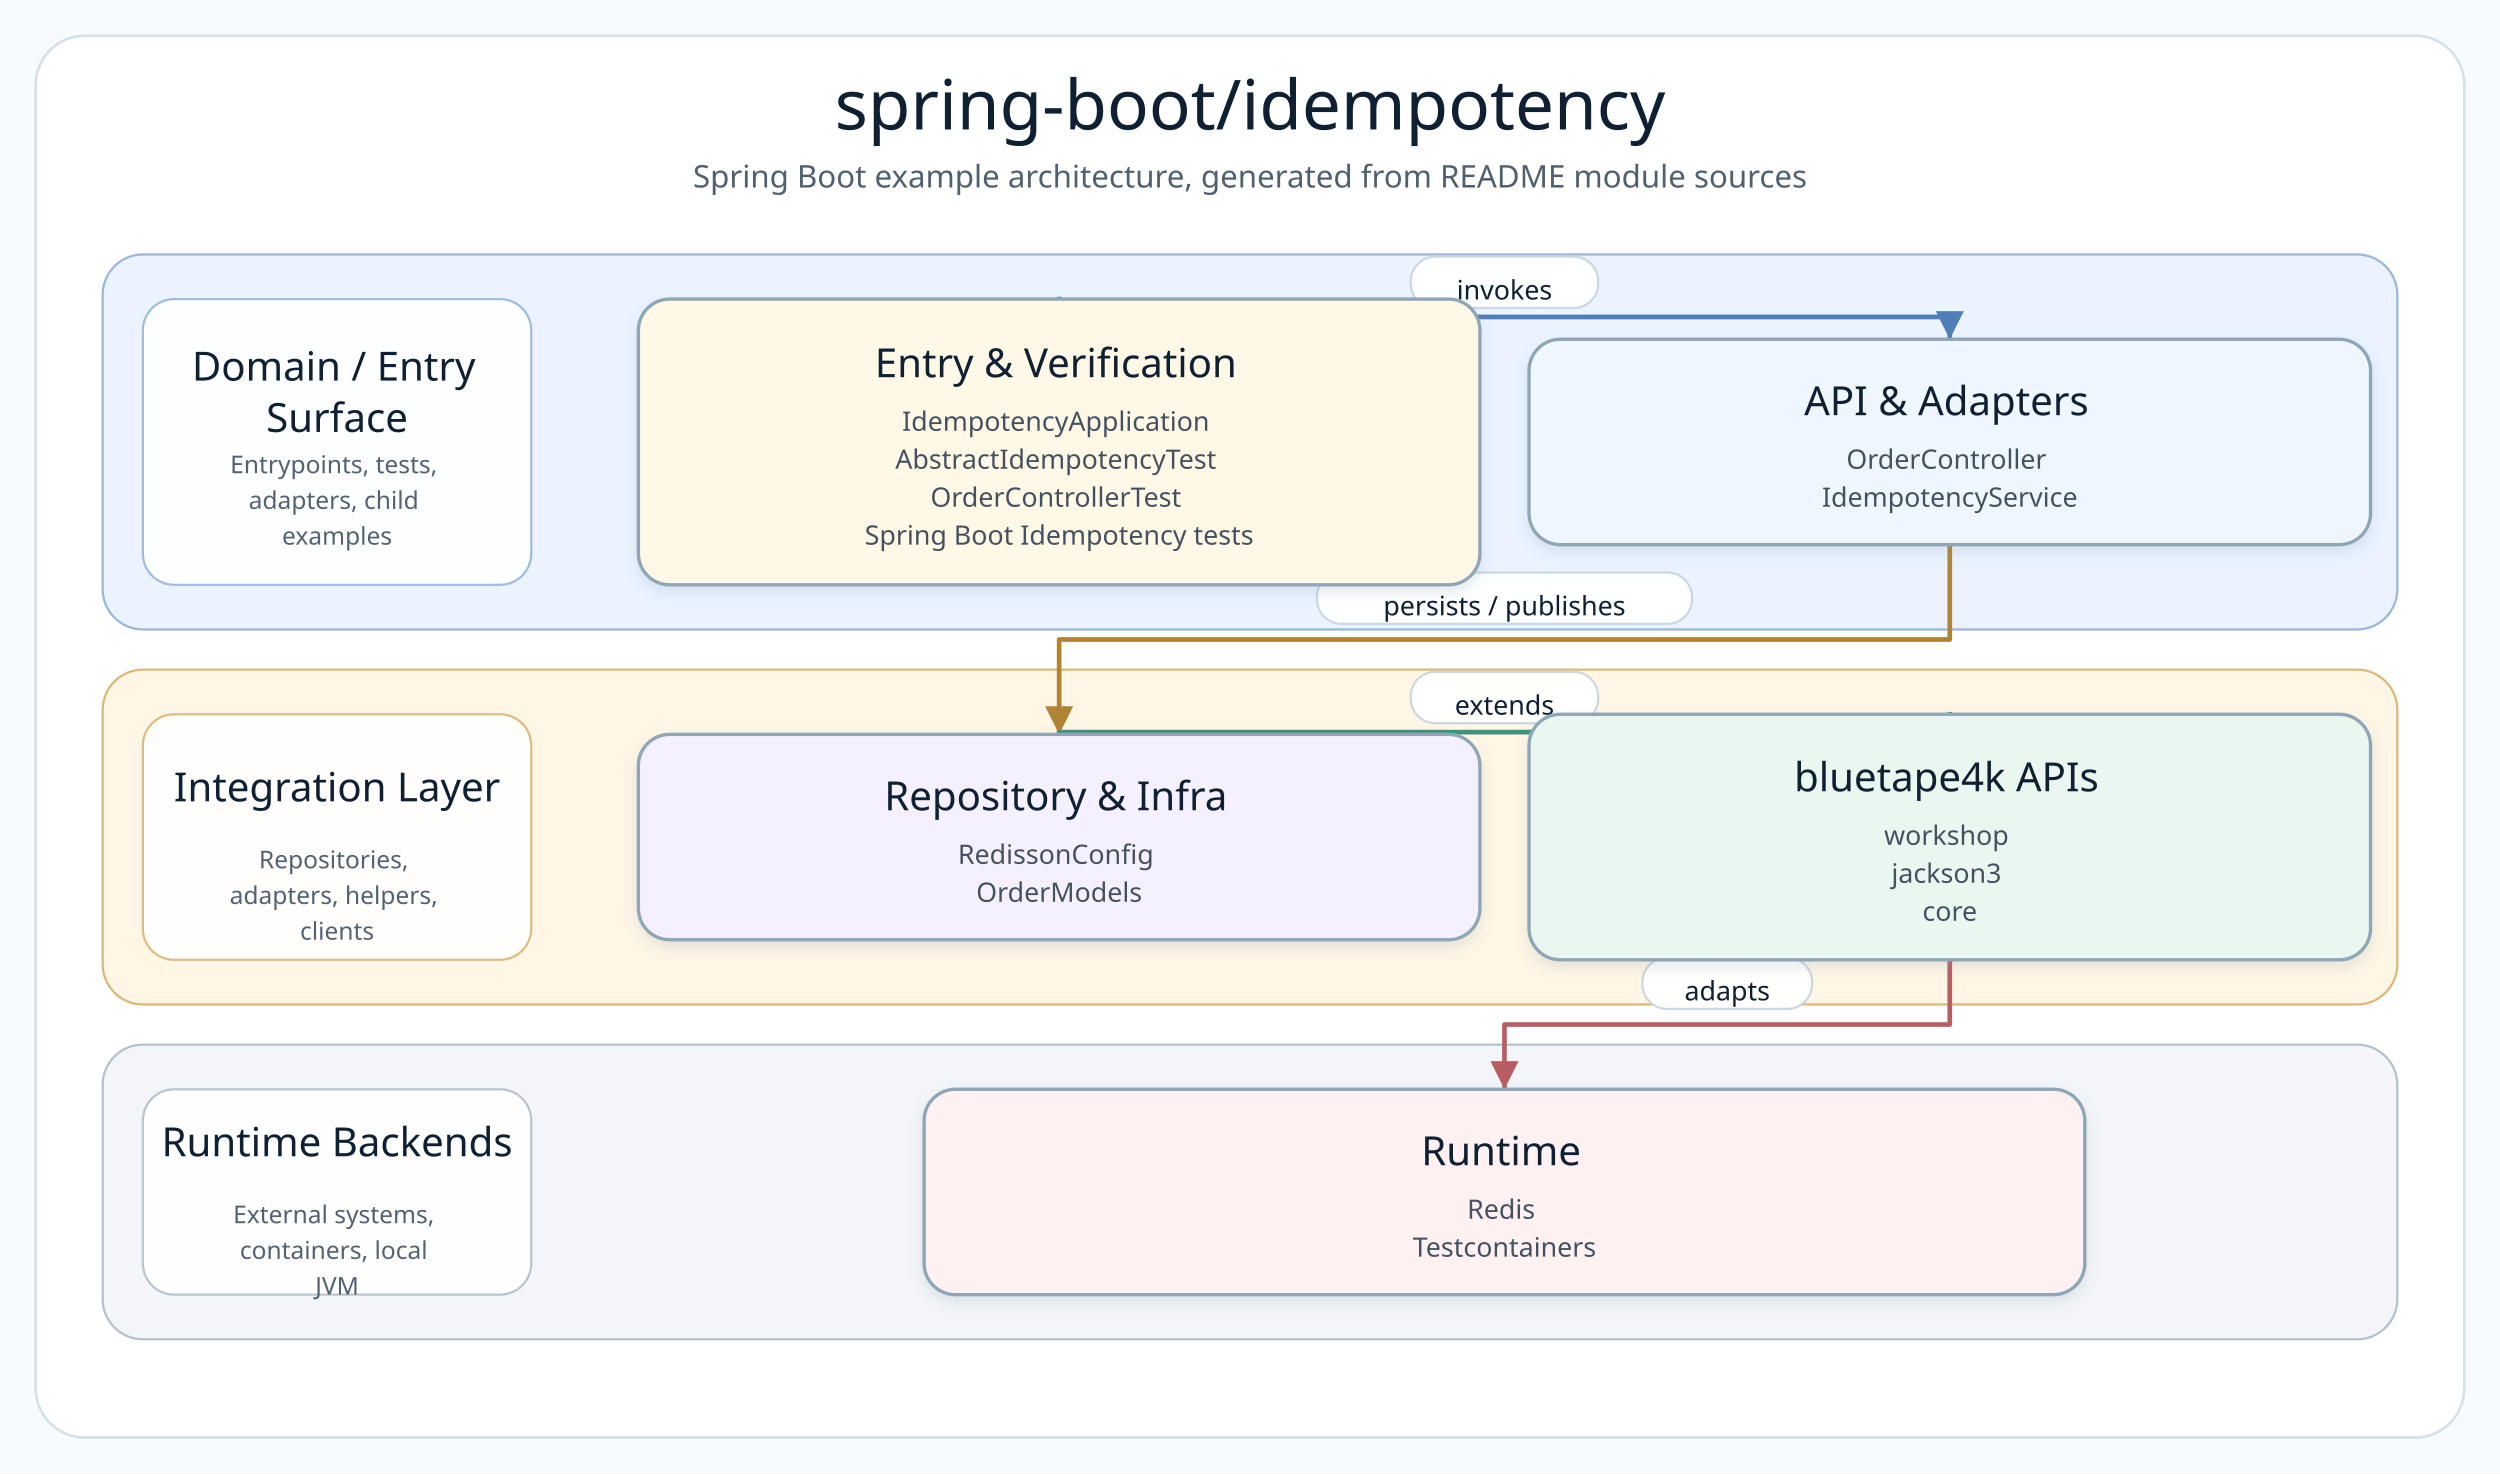
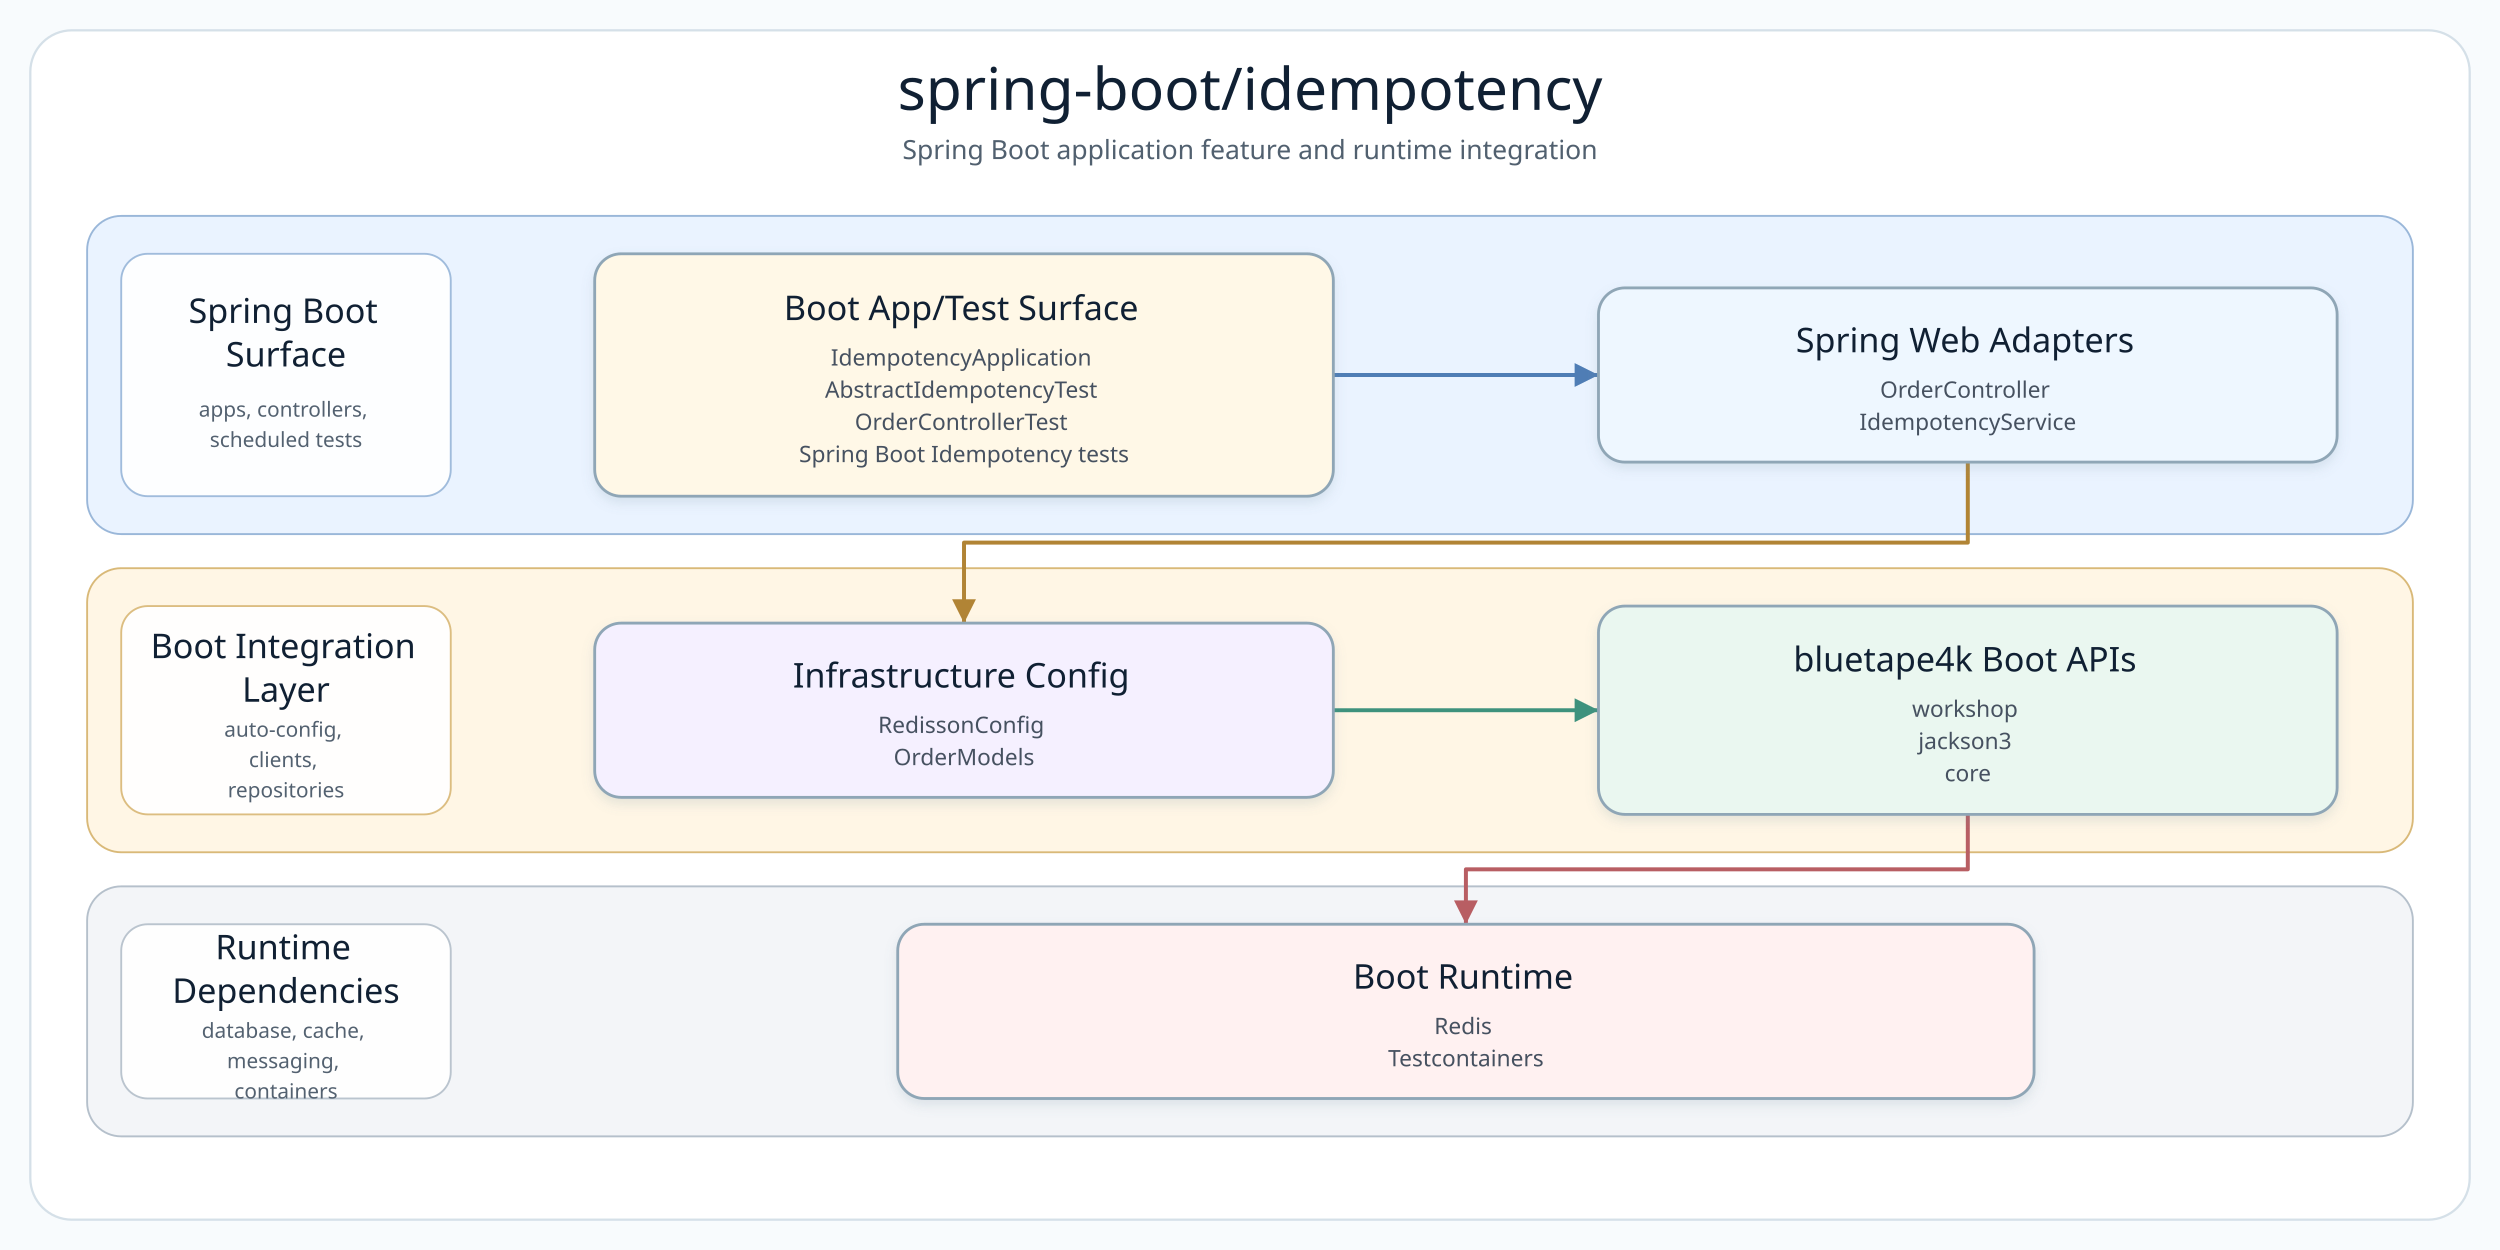
- <svg xmlns="http://www.w3.org/2000/svg" width="1120" height="660" viewBox="0 0 1120 660" role="img" aria-label="spring-boot/idempotency architecture diagram">
+ <svg xmlns="http://www.w3.org/2000/svg" width="1320" height="660" viewBox="0 0 1320 660" role="img" aria-label="spring-boot/idempotency architecture diagram">
  <defs>
    <filter id="softShadow" x="-8%" y="-8%" width="116%" height="124%">
      <feDropShadow dx="0" dy="3" stdDeviation="3" flood-color="#7890A5" flood-opacity="0.18" />
    </filter>
    <marker id="arrow-api" markerWidth="8" markerHeight="8" refX="7" refY="4" orient="auto" markerUnits="strokeWidth">
      <path d="M 1 1 L 7 4 L 1 7 Z" fill="#4F7DB5" />
    </marker>
    <marker id="arrow-service" markerWidth="8" markerHeight="8" refX="7" refY="4" orient="auto" markerUnits="strokeWidth">
      <path d="M 1 1 L 7 4 L 1 7 Z" fill="#4A9667" />
    </marker>
    <marker id="arrow-infra" markerWidth="8" markerHeight="8" refX="7" refY="4" orient="auto" markerUnits="strokeWidth">
      <path d="M 1 1 L 7 4 L 1 7 Z" fill="#B18435" />
    </marker>
    <marker id="arrow-bt" markerWidth="8" markerHeight="8" refX="7" refY="4" orient="auto" markerUnits="strokeWidth">
      <path d="M 1 1 L 7 4 L 1 7 Z" fill="#3E927D" />
    </marker>
    <marker id="arrow-runtime" markerWidth="8" markerHeight="8" refX="7" refY="4" orient="auto" markerUnits="strokeWidth">
      <path d="M 1 1 L 7 4 L 1 7 Z" fill="#B85E63" />
    </marker>
    <style>
      .canvas { fill: #F8FBFD; }
      .frame { fill: #FFFFFF; stroke: #D5E0E8; stroke-width: 1.2; }
      .diagram-title { font-family: "Architects Daughter"; font-size: 31px; fill: #102033; }
      .diagram-subtitle { font-family: "Comic Mono"; font-size: 14px; fill: #51606F; }
      .layer-title { font-family: "Architects Daughter"; font-size: 18px; fill: #102033; }
      .layer-detail { font-family: "Comic Mono"; font-size: 11px; fill: #536170; }
      .node rect { stroke-width: 1.5; }
      .node-title { font-family: "Architects Daughter"; font-size: 18px; fill: #102033; }
      .node-detail { font-family: "Comic Mono"; font-size: 12px; fill: #465160; }
-       .edge-label-bg { fill: #FFFFFF; stroke: #CAD6E0; stroke-width: 1; opacity: 0.96; }
-       .edge-label { font-family: "Comic Mono"; font-size: 12px; fill: #102033; dominant-baseline: middle; }
    </style>
  </defs>
-   <rect class="canvas" width="1120" height="660" />
-   <rect class="frame" x="16" y="16" width="1088" height="628" rx="22" />
-   <text class="diagram-title" x="560.0" y="58" text-anchor="middle">spring-boot/idempotency</text>
-   <text class="diagram-subtitle" x="560.0" y="84" text-anchor="middle">Spring Boot example architecture, generated from README module sources</text>
+   <rect class="canvas" width="1320" height="660" />
+   <rect class="frame" x="16" y="16" width="1288" height="628" rx="22" />
+   <text class="diagram-title" x="660.0" y="58" text-anchor="middle">spring-boot/idempotency</text>
+   <text class="diagram-subtitle" x="660.0" y="84" text-anchor="middle">Spring Boot application feature and runtime integration</text>
  <g>
    <g class="layer" data-layer="surface">
-       <rect x="46.0" y="114.0" width="1028.0" height="168.0" rx="18" fill="#EAF3FF" stroke="#9AB7D9" />
+       <rect x="46.0" y="114.0" width="1228.0" height="168.0" rx="18" fill="#EAF3FF" stroke="#9AB7D9" />
      <rect x="64.0" y="134.0" width="174" height="128.0" rx="14" fill="#FFFFFF" stroke="#9AB7D9" opacity="0.92" />
      <text text-anchor="middle">
-         <tspan class="layer-title" x="151.0" y="170.5">Domain / Entry</tspan>
+         <tspan class="layer-title" x="151.0" y="170.5">Spring Boot</tspan>
        <tspan class="layer-title" x="151.0" y="193.5">Surface</tspan>
      </text>
      <text text-anchor="middle">
-         <tspan class="layer-detail" x="151.0" y="212.0">Entrypoints, tests,</tspan>
-         <tspan class="layer-detail" x="151.0" y="228.0">adapters, child</tspan>
-         <tspan class="layer-detail" x="151.0" y="244.0">examples</tspan>
+         <tspan class="layer-detail" x="151.0" y="220.0">apps, controllers,</tspan>
+         <tspan class="layer-detail" x="151.0" y="236.0">scheduled tests</tspan>
      </text>
    </g>
    <g class="layer" data-layer="integration">
-       <rect x="46.0" y="300.0" width="1028.0" height="150.0" rx="18" fill="#FFF6E5" stroke="#D9B978" />
+       <rect x="46.0" y="300.0" width="1228.0" height="150.0" rx="18" fill="#FFF6E5" stroke="#D9B978" />
      <rect x="64.0" y="320.0" width="174" height="110.0" rx="14" fill="#FFFFFF" stroke="#D9B978" opacity="0.92" />
      <text text-anchor="middle">
-         <tspan class="layer-title" x="151.0" y="359.0">Integration Layer</tspan>
+         <tspan class="layer-title" x="151.0" y="347.5">Boot Integration</tspan>
+         <tspan class="layer-title" x="151.0" y="370.5">Layer</tspan>
      </text>
      <text text-anchor="middle">
-         <tspan class="layer-detail" x="151.0" y="389.0">Repositories,</tspan>
-         <tspan class="layer-detail" x="151.0" y="405.0">adapters, helpers,</tspan>
-         <tspan class="layer-detail" x="151.0" y="421.0">clients</tspan>
+         <tspan class="layer-detail" x="151.0" y="389.0">auto-config,</tspan>
+         <tspan class="layer-detail" x="151.0" y="405.0">clients,</tspan>
+         <tspan class="layer-detail" x="151.0" y="421.0">repositories</tspan>
      </text>
    </g>
    <g class="layer" data-layer="runtime">
-       <rect x="46.0" y="468.0" width="1028.0" height="132.0" rx="18" fill="#F3F5F8" stroke="#B5C0CB" />
+       <rect x="46.0" y="468.0" width="1228.0" height="132.0" rx="18" fill="#F3F5F8" stroke="#B5C0CB" />
      <rect x="64.0" y="488.0" width="174" height="92.0" rx="14" fill="#FFFFFF" stroke="#B5C0CB" opacity="0.92" />
      <text text-anchor="middle">
-         <tspan class="layer-title" x="151.0" y="518.0">Runtime Backends</tspan>
+         <tspan class="layer-title" x="151.0" y="506.5">Runtime</tspan>
+         <tspan class="layer-title" x="151.0" y="529.5">Dependencies</tspan>
      </text>
      <text text-anchor="middle">
-         <tspan class="layer-detail" x="151.0" y="548.0">External systems,</tspan>
-         <tspan class="layer-detail" x="151.0" y="564.0">containers, local</tspan>
-         <tspan class="layer-detail" x="151.0" y="580.0">JVM</tspan>
+         <tspan class="layer-detail" x="151.0" y="548.0">database, cache,</tspan>
+         <tspan class="layer-detail" x="151.0" y="564.0">messaging,</tspan>
+         <tspan class="layer-detail" x="151.0" y="580.0">containers</tspan>
      </text>
    </g>
-     <g class="edge" data-edge="entry-&gt;api">
-       <path d="M 474.5 134.0 L 474.5 142.0 L 873.5 142.0 L 873.5 152.0" fill="none" stroke="#4F7DB5" stroke-width="2.1" stroke-linecap="square" stroke-linejoin="round" marker-end="url(#arrow-api)" />
-       <rect class="edge-label-bg" x="632.0" y="115.0" width="84.0" height="23" rx="11" />
-       <text class="edge-label" x="674.0" y="130.0" text-anchor="middle">invokes</text>
+     <g class="edge" data-edge="entry-&gt;api" data-label="invokes">
+       <path d="M 704.0 198.0 L 774.0 198.0 L 844.0 198.0" fill="none" stroke="#4F7DB5" stroke-width="2.1" stroke-linecap="square" stroke-linejoin="round" marker-end="url(#arrow-api)" />
    </g>
-     <g class="edge" data-edge="api-&gt;infra">
-       <path d="M 873.5 244.0 L 873.5 286.5 L 474.5 286.5 L 474.5 329.0" fill="none" stroke="#B18435" stroke-width="2.1" stroke-linecap="square" stroke-linejoin="round" marker-end="url(#arrow-infra)" />
-       <rect class="edge-label-bg" x="590.0" y="256.5" width="168.0" height="23" rx="11" />
-       <text class="edge-label" x="674.0" y="271.5" text-anchor="middle">persists / publishes</text>
+     <g class="edge" data-edge="api-&gt;infra" data-label="persists / publishes">
+       <path d="M 1039.0 244.0 L 1039.0 286.5 L 509.0 286.5 L 509.0 329.0" fill="none" stroke="#B18435" stroke-width="2.1" stroke-linecap="square" stroke-linejoin="round" marker-end="url(#arrow-infra)" />
    </g>
-     <g class="edge" data-edge="infra-&gt;bt">
-       <path d="M 474.5 329.0 L 474.5 328.0 L 873.5 328.0 L 873.5 320.0" fill="none" stroke="#3E927D" stroke-width="2.1" stroke-linecap="square" stroke-linejoin="round" marker-end="url(#arrow-bt)" />
-       <rect class="edge-label-bg" x="632.0" y="301.0" width="84.0" height="23" rx="11" />
-       <text class="edge-label" x="674.0" y="316.0" text-anchor="middle">extends</text>
+     <g class="edge" data-edge="infra-&gt;bt" data-label="extends">
+       <path d="M 704.0 375.0 L 774.0 375.0 L 844.0 375.0" fill="none" stroke="#3E927D" stroke-width="2.1" stroke-linecap="square" stroke-linejoin="round" marker-end="url(#arrow-bt)" />
    </g>
-     <g class="edge" data-edge="bt-&gt;runtime">
-       <path d="M 873.5 430.0 L 873.5 459.0 L 674.0 459.0 L 674.0 488.0" fill="none" stroke="#B85E63" stroke-width="2.1" stroke-linecap="square" stroke-linejoin="round" marker-end="url(#arrow-runtime)" />
-       <rect class="edge-label-bg" x="735.8" y="429.0" width="76.0" height="23" rx="11" />
-       <text class="edge-label" x="773.8" y="444.0" text-anchor="middle">adapts</text>
+     <g class="edge" data-edge="bt-&gt;runtime" data-label="adapts">
+       <path d="M 1039.0 430.0 L 1039.0 459.0 L 774.0 459.0 L 774.0 488.0" fill="none" stroke="#B85E63" stroke-width="2.1" stroke-linecap="square" stroke-linejoin="round" marker-end="url(#arrow-runtime)" />
    </g>
-     <g class="node" data-node="entry" data-lines="Entry &amp; Verification | IdempotencyApplication | AbstractIdempotencyTest | OrderControllerTest | Spring Boot Idempotency tests">
-       <rect x="286.0" y="134.0" width="377.0" height="128.0" rx="14" fill="#FFF8E7" stroke="#8FA6B6" filter="url(#softShadow)" />
+     <g class="node" data-node="entry" data-lines="Boot App/Test Surface | IdempotencyApplication | AbstractIdempotencyTest | OrderControllerTest | Spring Boot Idempotency tests">
+       <rect x="314.0" y="134.0" width="390.0" height="128.0" rx="14" fill="#FFF8E7" stroke="#8FA6B6" filter="url(#softShadow)" />
      <text text-anchor="middle">
-         <tspan class="node-title" x="474.5" y="169.0">Entry &amp; Verification</tspan>
-         <tspan class="node-detail" x="474.5" y="193.0">IdempotencyApplication</tspan>
-         <tspan class="node-detail" x="474.5" y="210.0">AbstractIdempotencyTest</tspan>
-         <tspan class="node-detail" x="474.5" y="227.0">OrderControllerTest</tspan>
-         <tspan class="node-detail" x="474.5" y="244.0">Spring Boot Idempotency tests</tspan>
+         <tspan class="node-title" x="509.0" y="169.0">Boot App/Test Surface</tspan>
+         <tspan class="node-detail" x="509.0" y="193.0">IdempotencyApplication</tspan>
+         <tspan class="node-detail" x="509.0" y="210.0">AbstractIdempotencyTest</tspan>
+         <tspan class="node-detail" x="509.0" y="227.0">OrderControllerTest</tspan>
+         <tspan class="node-detail" x="509.0" y="244.0">Spring Boot Idempotency tests</tspan>
      </text>
    </g>
-     <g class="node" data-node="api" data-lines="API &amp; Adapters | OrderController | IdempotencyService">
-       <rect x="685.0" y="152.0" width="377.0" height="92.0" rx="14" fill="#EEF7FF" stroke="#8FA6B6" filter="url(#softShadow)" />
+     <g class="node" data-node="api" data-lines="Spring Web Adapters | OrderController | IdempotencyService">
+       <rect x="844.0" y="152.0" width="390.0" height="92.0" rx="14" fill="#EEF7FF" stroke="#8FA6B6" filter="url(#softShadow)" />
      <text text-anchor="middle">
-         <tspan class="node-title" x="873.5" y="186.0">API &amp; Adapters</tspan>
-         <tspan class="node-detail" x="873.5" y="210.0">OrderController</tspan>
-         <tspan class="node-detail" x="873.5" y="227.0">IdempotencyService</tspan>
+         <tspan class="node-title" x="1039.0" y="186.0">Spring Web Adapters</tspan>
+         <tspan class="node-detail" x="1039.0" y="210.0">OrderController</tspan>
+         <tspan class="node-detail" x="1039.0" y="227.0">IdempotencyService</tspan>
      </text>
    </g>
-     <g class="node" data-node="infra" data-lines="Repository &amp; Infra | RedissonConfig | OrderModels">
-       <rect x="286.0" y="329.0" width="377.0" height="92.0" rx="14" fill="#F5F0FF" stroke="#8FA6B6" filter="url(#softShadow)" />
+     <g class="node" data-node="infra" data-lines="Infrastructure Config | RedissonConfig | OrderModels">
+       <rect x="314.0" y="329.0" width="390.0" height="92.0" rx="14" fill="#F5F0FF" stroke="#8FA6B6" filter="url(#softShadow)" />
      <text text-anchor="middle">
-         <tspan class="node-title" x="474.5" y="363.0">Repository &amp; Infra</tspan>
-         <tspan class="node-detail" x="474.5" y="387.0">RedissonConfig</tspan>
-         <tspan class="node-detail" x="474.5" y="404.0">OrderModels</tspan>
+         <tspan class="node-title" x="509.0" y="363.0">Infrastructure Config</tspan>
+         <tspan class="node-detail" x="509.0" y="387.0">RedissonConfig</tspan>
+         <tspan class="node-detail" x="509.0" y="404.0">OrderModels</tspan>
      </text>
    </g>
-     <g class="node" data-node="bt" data-lines="bluetape4k APIs | workshop | jackson3 | core">
-       <rect x="685.0" y="320.0" width="377.0" height="110.0" rx="14" fill="#EAF7F0" stroke="#8FA6B6" filter="url(#softShadow)" />
+     <g class="node" data-node="bt" data-lines="bluetape4k Boot APIs | workshop | jackson3 | core">
+       <rect x="844.0" y="320.0" width="390.0" height="110.0" rx="14" fill="#EAF7F0" stroke="#8FA6B6" filter="url(#softShadow)" />
      <text text-anchor="middle">
-         <tspan class="node-title" x="873.5" y="354.5">bluetape4k APIs</tspan>
-         <tspan class="node-detail" x="873.5" y="378.5">workshop</tspan>
-         <tspan class="node-detail" x="873.5" y="395.5">jackson3</tspan>
-         <tspan class="node-detail" x="873.5" y="412.5">core</tspan>
+         <tspan class="node-title" x="1039.0" y="354.5">bluetape4k Boot APIs</tspan>
+         <tspan class="node-detail" x="1039.0" y="378.5">workshop</tspan>
+         <tspan class="node-detail" x="1039.0" y="395.5">jackson3</tspan>
+         <tspan class="node-detail" x="1039.0" y="412.5">core</tspan>
      </text>
    </g>
-     <g class="node" data-node="runtime" data-lines="Runtime | Redis | Testcontainers">
-       <rect x="414.0" y="488.0" width="520.0" height="92.0" rx="14" fill="#FFF1F1" stroke="#8FA6B6" filter="url(#softShadow)" />
+     <g class="node" data-node="runtime" data-lines="Boot Runtime | Redis | Testcontainers">
+       <rect x="474.0" y="488.0" width="600.0" height="92.0" rx="14" fill="#FFF1F1" stroke="#8FA6B6" filter="url(#softShadow)" />
      <text text-anchor="middle">
-         <tspan class="node-title" x="674.0" y="522.0">Runtime</tspan>
-         <tspan class="node-detail" x="674.0" y="546.0">Redis</tspan>
-         <tspan class="node-detail" x="674.0" y="563.0">Testcontainers</tspan>
+         <tspan class="node-title" x="774.0" y="522.0">Boot Runtime</tspan>
+         <tspan class="node-detail" x="774.0" y="546.0">Redis</tspan>
+         <tspan class="node-detail" x="774.0" y="563.0">Testcontainers</tspan>
      </text>
    </g>
  </g>
</svg>
